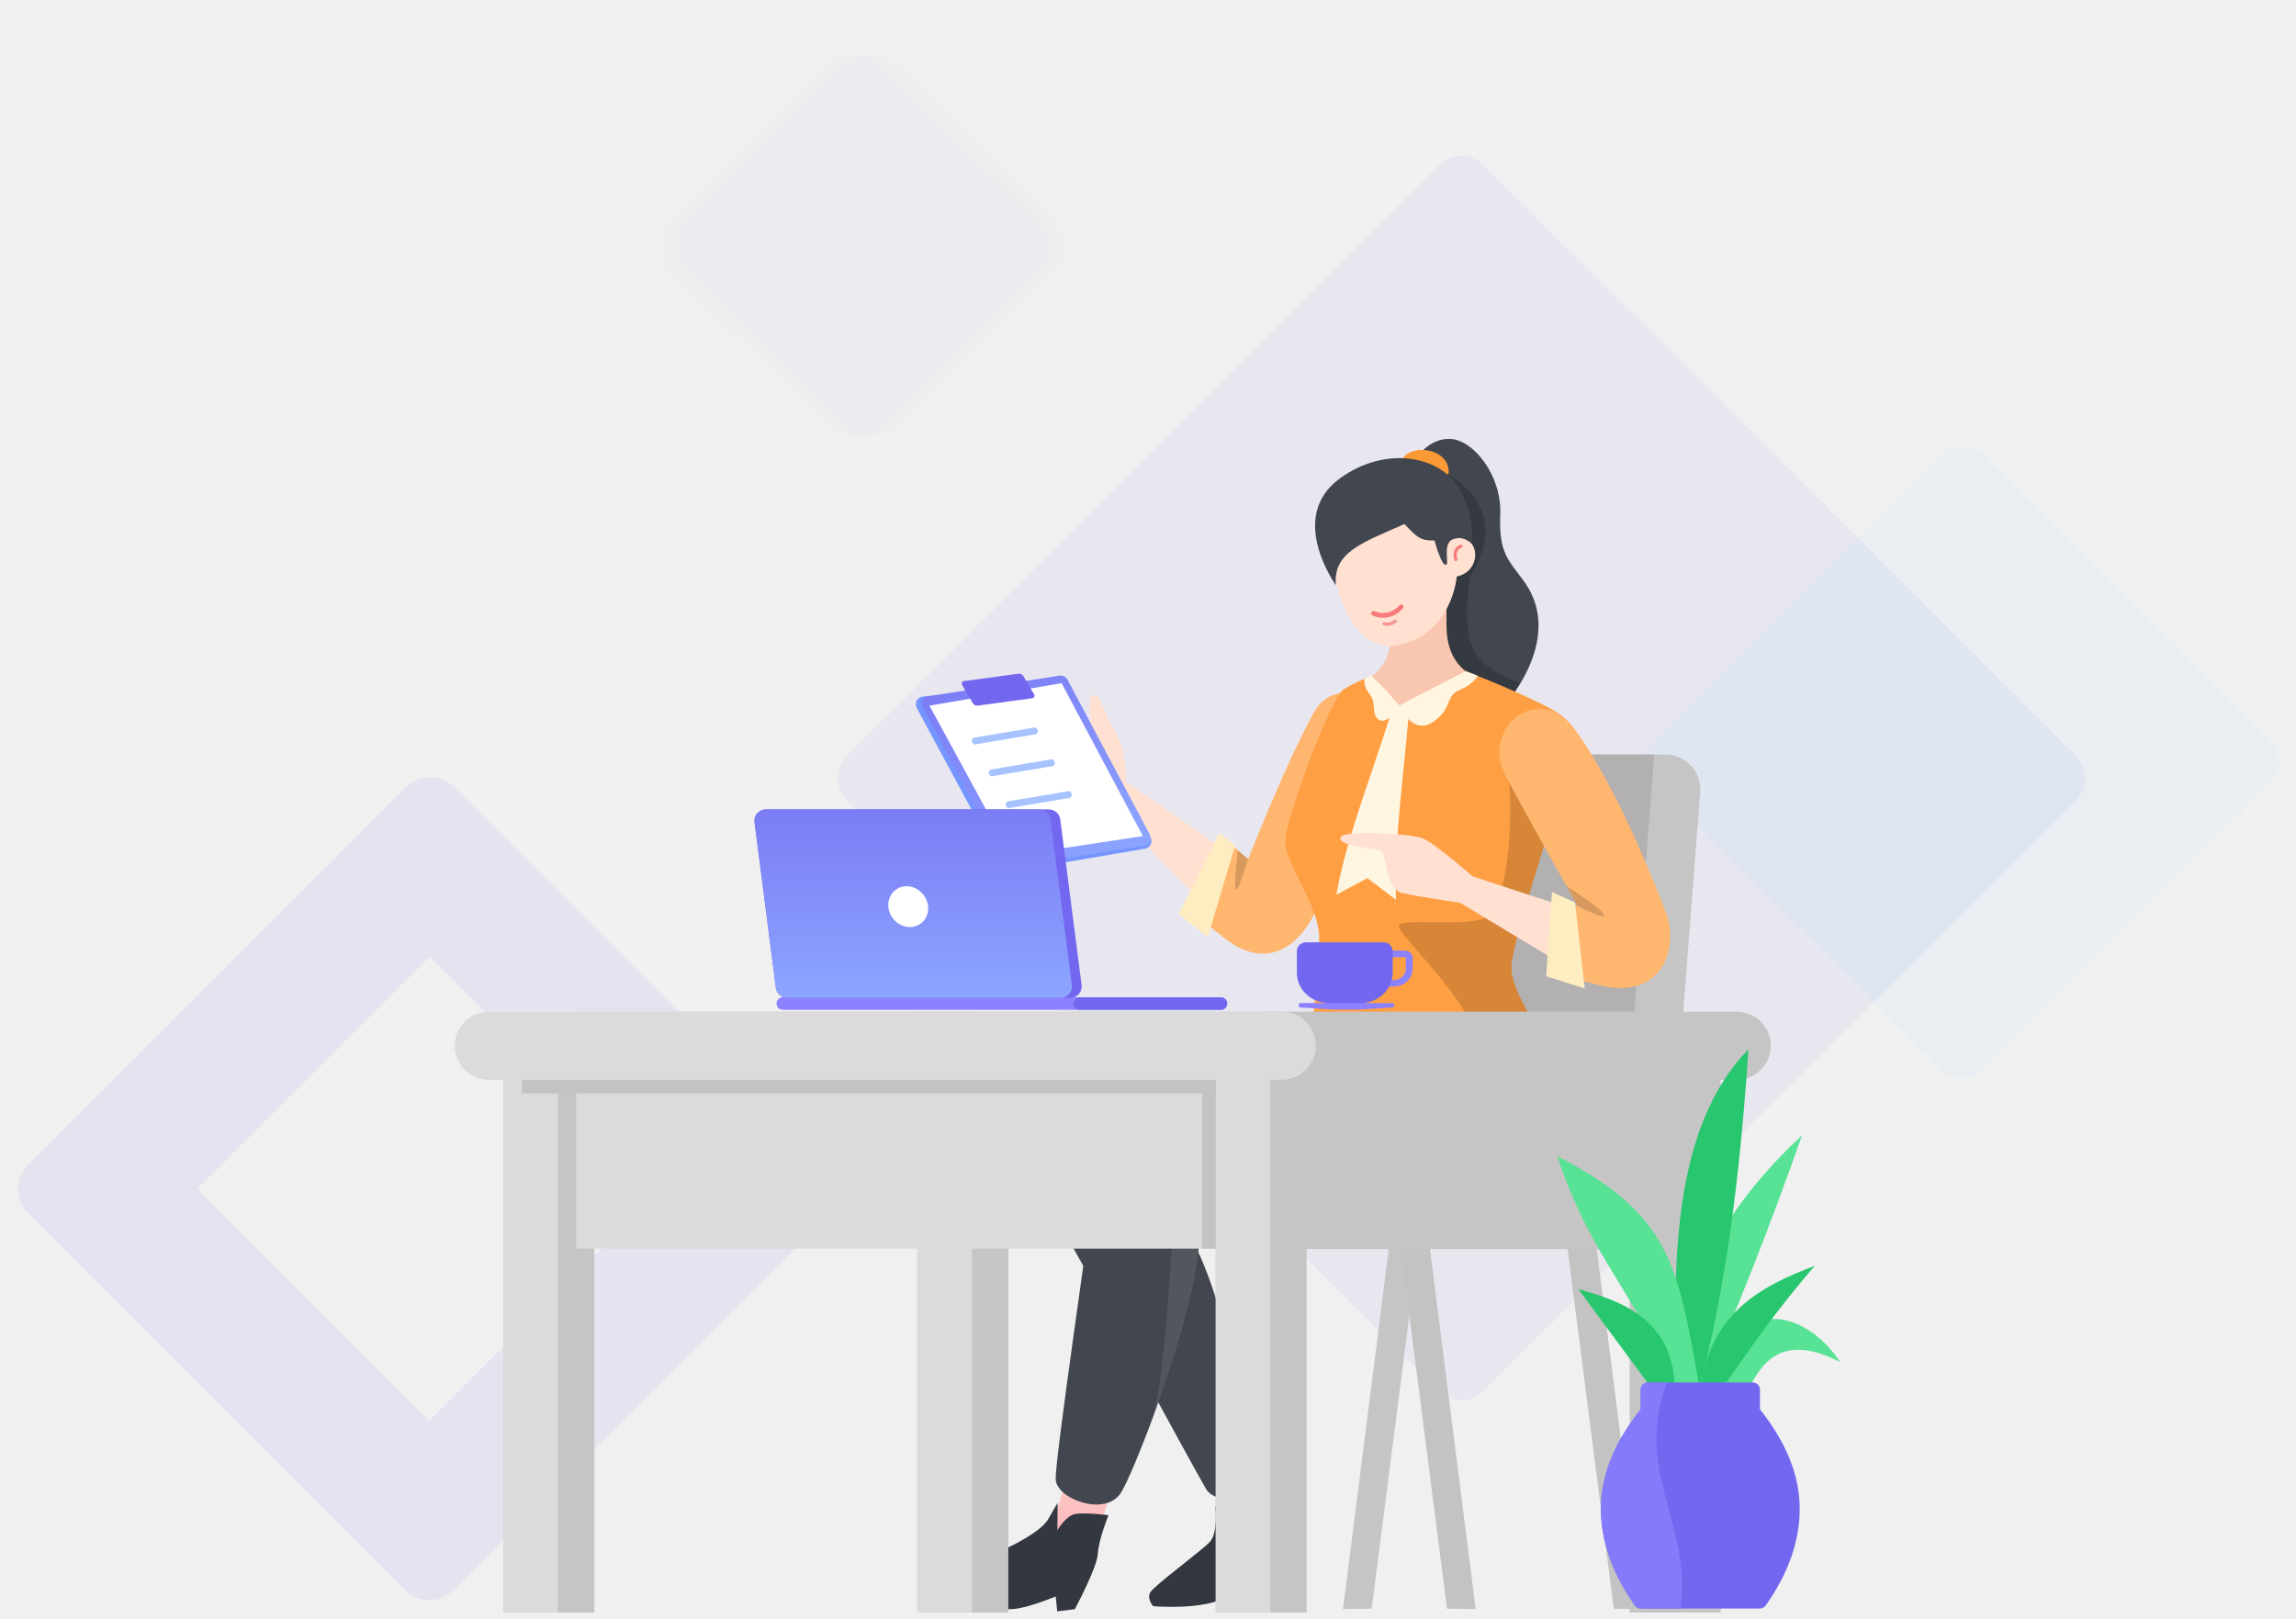
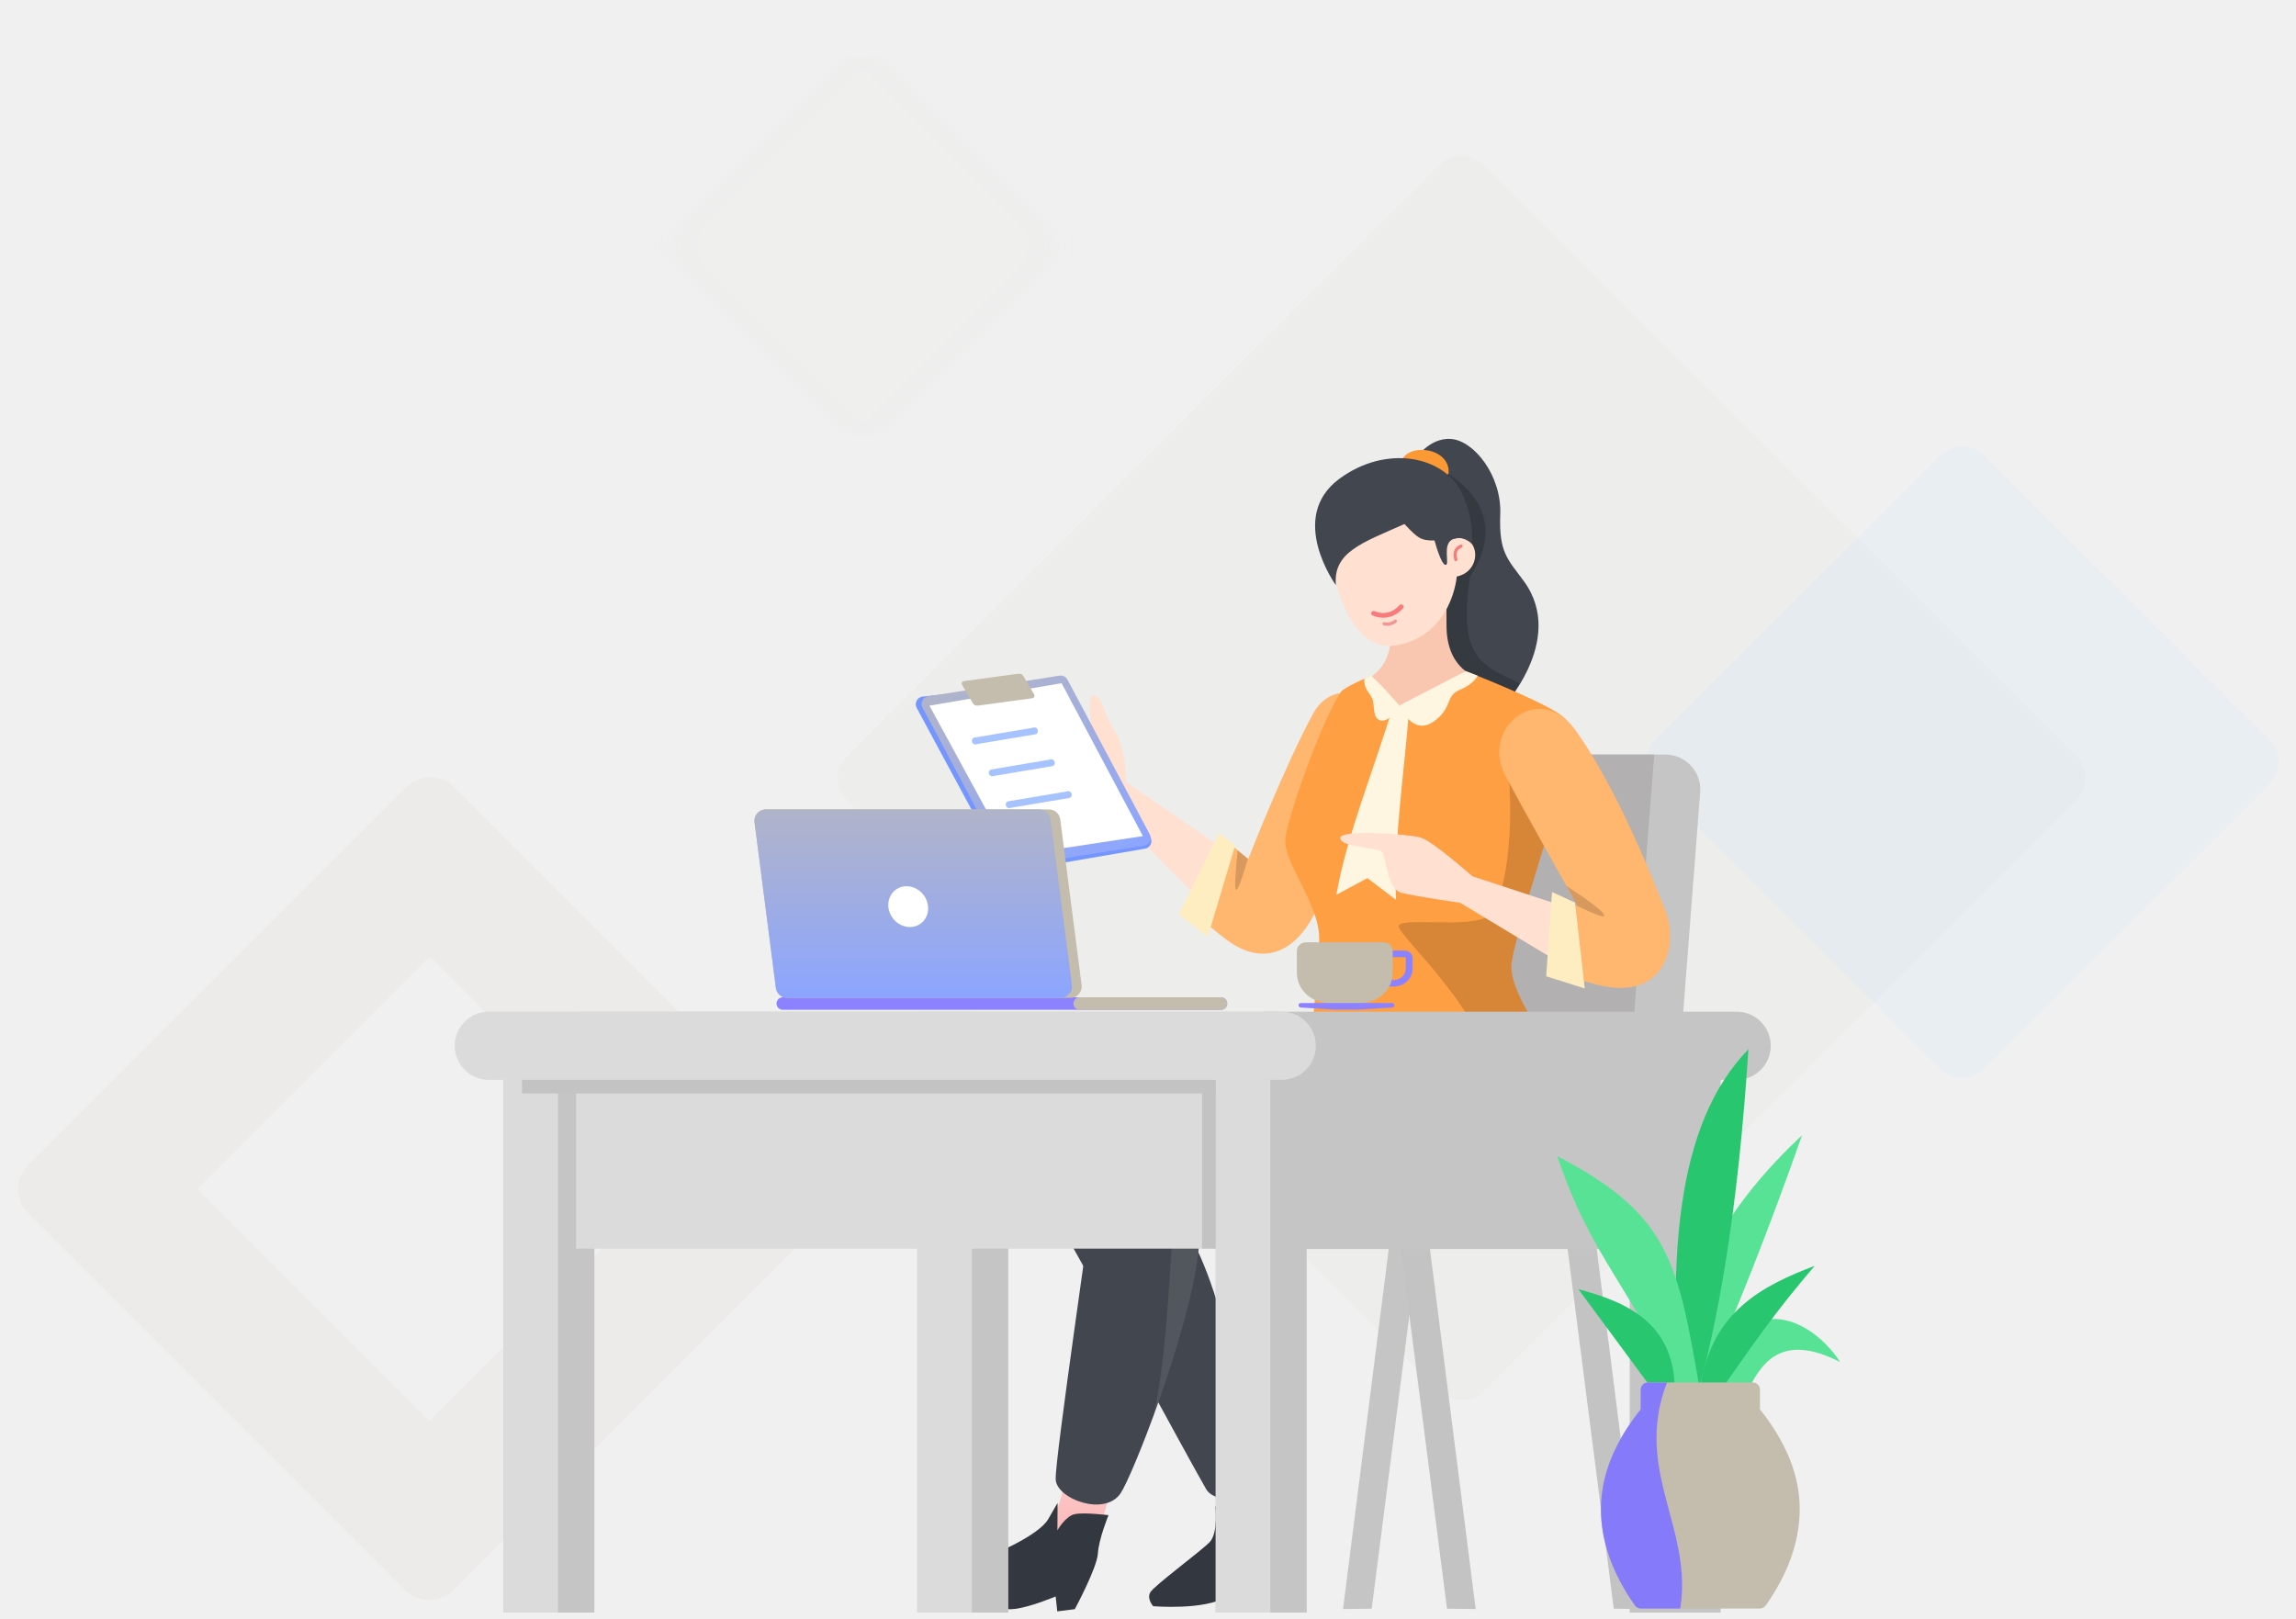
<svg xmlns="http://www.w3.org/2000/svg" xmlns:xlink="http://www.w3.org/1999/xlink" width="729" height="514" viewBox="0 0 729 514">
  <defs>
    <linearGradient id="kpqr7itldb" x1="43.252%" x2="50%" y1="-28.186%" y2="91.05%">
      <stop offset="0%" stop-color="#FDC6C6" />
      <stop offset="100%" stop-color="#FAB2B2" />
    </linearGradient>
    <linearGradient id="q05xt45e8c" x1="42.314%" x2="50%" y1="8.689%" y2="71.69%">
      <stop offset="0%" stop-color="#FDC6C6" />
      <stop offset="100%" stop-color="#FAB2B2" />
    </linearGradient>
    <linearGradient id="l8z1bwfb9d" x1="68.669%" x2="68.669%" y1="-53.107%" y2="100%">
-       <stop offset="0%" stop-color="#7367F0" />
+       <stop offset="0%" stop-color="#c4bcac" />
      <stop offset="100%" stop-color="#8CA5FF" />
    </linearGradient>
    <linearGradient id="r7aafpcz8e" x1="68.669%" x2="68.669%" y1="-53.107%" y2="100%">
-       <stop offset="0%" stop-color="#7367F0" />
+       <stop offset="0%" stop-color="#c4bcac" />
      <stop offset="100%" stop-color="#8CA5FF" />
    </linearGradient>
    <filter id="ukf92uhlha" width="119.7%" height="119.7%" x="-9.8%" y="-9.8%" filterUnits="objectBoundingBox">
      <feGaussianBlur in="SourceGraphic" stdDeviation="3" />
    </filter>
    <path id="808ztuxuif" d="M14.916.122H48.19c1.267 0 2.294 1.02 2.294 2.279v6.267c8.414 10.54 12.621 21.08 12.621 31.62 0 10.215-3.592 20.43-10.777 30.646-.43.61-1.132.973-1.882.973H12.66c-.75 0-1.452-.363-1.881-.973C3.593 60.718 0 50.503 0 40.288 0 29.946 4.05 19.605 12.15 9.264l.471-.596V2.4c0-1.259 1.027-2.28 2.295-2.28z" />
  </defs>
  <g fill="none" fill-rule="evenodd">
    <g>
      <g>
        <g>
          <path fill="#BFE7FF" d="M558.525 155.012l127.818.157c5.513.007 9.98 4.475 9.988 9.988l.157 127.818c.006 5.523-4.465 10.006-9.988 10.013h-.025l-127.818-.157c-5.513-.007-9.98-4.475-9.988-9.988l-.157-127.818c-.006-5.523 4.465-10.006 9.988-10.013h.025z" opacity=".15" transform="translate(-113, -277) translate(113, 290) translate(0.5, 0) translate(622.5, 229) rotate(-45) translate(-622.5, -229)" />
-           <path fill="#7367F0" d="M237.807 19.423l71.218.088c5.514.006 9.981 4.474 9.988 9.987l.088 71.219c.006 5.522-4.465 10.005-9.988 10.012h-.025l-71.218-.088c-5.513-.006-9.98-4.474-9.988-9.987l-.087-71.219c-.007-5.523 4.465-10.005 9.988-10.012h.024z" filter="url(#ukf92uhlha)" opacity=".038" transform="translate(-113, -277) translate(113, 290) translate(0.5, 0) translate(273.4478, 65.07592) rotate(-45) translate(-273.4478, -65.07592)" />
-           <path fill="#7367F0" d="M330.589 91.106l265.6.327c5.513.007 9.981 4.474 9.988 9.987l.326 265.6c.007 5.524-4.465 10.006-9.988 10.013h-.024l-265.6-.326c-5.514-.007-9.981-4.475-9.988-9.988l-.327-265.6c-.006-5.523 4.465-10.006 9.988-10.013h.025z" opacity=".066" transform="translate(-113, -277) translate(113, 290) translate(0.5, 0) translate(463.5398, 234.0697) rotate(-45) translate(-463.5398, -234.0697)" />
-           <path fill="#7367F0" fill-rule="nonzero" d="M220.715 269c6.005 0 10.873 4.856 10.873 10.846v169.198c0 5.99-4.868 10.846-10.873 10.846H51.102c-6.005 0-10.873-4.856-10.873-10.846V279.846c0-5.99 4.868-10.846 10.873-10.846h169.613zm-32.618 43.384H83.72v104.121h104.377V312.384z" opacity=".09" transform="translate(-113, -277) translate(113, 290) translate(0.5, 0) translate(135.9084, 364.445) rotate(-45) translate(-135.9084, -364.445)" />
+           <path fill="#c4bcac" d="M237.807 19.423l71.218.088c5.514.006 9.981 4.474 9.988 9.987l.088 71.219c.006 5.522-4.465 10.005-9.988 10.012h-.025l-71.218-.088c-5.513-.006-9.98-4.474-9.988-9.987l-.087-71.219c-.007-5.523 4.465-10.005 9.988-10.012h.024z" filter="url(#ukf92uhlha)" opacity=".038" transform="translate(-113, -277) translate(113, 290) translate(0.5, 0) translate(273.4478, 65.07592) rotate(-45) translate(-273.4478, -65.07592)" />
+           <path fill="#c4bcac" d="M330.589 91.106l265.6.327c5.513.007 9.981 4.474 9.988 9.987l.326 265.6c.007 5.524-4.465 10.006-9.988 10.013h-.024l-265.6-.326c-5.514-.007-9.981-4.475-9.988-9.988l-.327-265.6c-.006-5.523 4.465-10.006 9.988-10.013h.025z" opacity=".066" transform="translate(-113, -277) translate(113, 290) translate(0.5, 0) translate(463.5398, 234.0697) rotate(-45) translate(-463.5398, -234.0697)" />
+           <path fill="#c4bcac" fill-rule="nonzero" d="M220.715 269c6.005 0 10.873 4.856 10.873 10.846v169.198c0 5.99-4.868 10.846-10.873 10.846H51.102c-6.005 0-10.873-4.856-10.873-10.846V279.846c0-5.99 4.868-10.846 10.873-10.846h169.613zm-32.618 43.384H83.72v104.121h104.377V312.384z" opacity=".09" transform="translate(-113, -277) translate(113, 290) translate(0.5, 0) translate(135.9084, 364.445) rotate(-45) translate(-135.9084, -364.445)" />
        </g>
        <g>
          <g>
            <path fill="#C5C5C5" d="M71.522 134.586L54.153 271.344 63.26 271.224 80.628 135.866z" transform="translate(-113, -277) translate(113, 290) translate(143.5, 122) translate(228.7688, 104.5922)" />
            <path fill="#C3C3C3" d="M87.166 134.586L69.798 271.344 78.904 271.224 96.273 135.866z" transform="translate(-113, -277) translate(113, 290) translate(143.5, 122) translate(228.7688, 104.5922) translate(83.03507, 202.9649) scale(-1, 1) translate(-83.03507, -202.9649)" />
            <path fill="#C3C3C3" d="M140.116 134.586L122.747 271.344 131.854 271.224 149.222 135.866z" transform="translate(-113, -277) translate(113, 290) translate(143.5, 122) translate(228.7688, 104.5922) translate(135.985, 202.9649) scale(-1, 1) translate(-135.985, -202.9649)" />
            <path fill="#C5C5C5" d="M0 144.995v-6.4c0-6.123 4.964-11.087 11.088-11.087h65.797c5.72 0 10.501-4.352 11.039-10.046L98.06 10.046C98.6 4.351 103.381 0 109.101 0h47.4c6.124 0 11.088 4.964 11.088 11.088 0 .284-.01.569-.033.852l-10.324 133.907c-.445 5.776-5.262 10.236-11.055 10.236H11.088C4.964 156.083 0 151.119 0 144.995z" transform="translate(-113, -277) translate(113, 290) translate(143.5, 122) translate(228.7688, 104.5922)" />
            <path fill="#B2B0B0" d="M152.955 0l-10.162 131.442c-.446 5.775-5.263 10.233-11.055 10.233H0v-3.442c0-6.123 4.964-11.088 11.088-11.088h65.587c5.72 0 10.5-4.35 11.04-10.043L97.846 10.043C98.386 4.35 103.167 0 108.886 0h44.069z" transform="translate(-113, -277) translate(113, 290) translate(143.5, 122) translate(228.7688, 104.5922)" />
          </g>
          <g>
            <g>
              <path fill="url(#kpqr7itldb)" d="M93.573 133.787s-7.523 18.04-1.356 22.82c6.176 4.784 18.188 16.61 18.188 16.61l-38.92-8.441 9.608-33.095 12.48 2.106z" transform="translate(-113, -277) translate(113, 290) translate(143.5, 122) translate(268.2937, 188.5) scale(-1, 1) translate(-268.2937, -188.5) translate(149.7937, 0) translate(53.06011, 197.6413)" />
              <path fill="#323740" d="M91.338 145.666s-.956 8.465 1.804 11.354c2.76 2.887 17.704 13.883 18.874 15.969 1.17 2.088-.923 4.39-.923 4.39s-16.14 1.402-23.4-3.009c-5.24-3.186-13.057-8.906-13.057-8.906l-2.07 5.625-5.868-.24s-.777-6.931.615-10.254c1.393-3.325 8.564-20.241 8.564-20.241s2.76 2.479 5.694 3.728c2.933 1.248 6.607 4.668 6.607 4.668l3.16-3.084z" transform="translate(-113, -277) translate(113, 290) translate(143.5, 122) translate(268.2937, 188.5) scale(-1, 1) translate(-268.2937, -188.5) translate(149.7937, 0) translate(53.06011, 197.6413)" />
              <path fill="#42474F" d="M28.463.045c13.085.584 85.914 16.67 99.146 19.404 13.232 2.733 24.418 17.522 14.328 34.647-11.332 19.223-40.572 73.817-47.671 86.124-3.514 6.092-21.24 2.676-17.077-7.548 7.762-19.059 11.367-66.937 31.157-84.395 0 0-66.554 11.568-95.303-1.682C-7.85 36.962-3.124-1.365 28.463.045z" transform="translate(-113, -277) translate(113, 290) translate(143.5, 122) translate(268.2937, 188.5) scale(-1, 1) translate(-268.2937, -188.5) translate(149.7937, 0) translate(53.06011, 197.6413)" />
            </g>
            <g>
              <path fill="#FFE0D1" d="M82.631 28.292s-.148-10.633 3.577-16.19C89.932 6.545 90.08.642 92.898.835c2.82.193.028 13.913.028 13.913s3.577-1.364 6.146-3.09c2.569-1.726 10.36-10.235 12.18-8.727 3.087 2.57-1.885 17.06-4.593 19.958C103.942 25.787 89.1 35.318 89.1 35.318L52.747 72.442l-6.825-18.86 36.71-25.29z" transform="translate(-113, -277) translate(113, 290) translate(143.5, 122) translate(268.2937, 188.5) scale(-1, 1) translate(-268.2937, -188.5) translate(149.7937, 0) translate(90.17256, 84.95714)" />
              <path fill="#FFB66F" d="M2.218 24.785c6.087 14.1 17.232 40 21.827 47.728 5.758 9.678 14.838 13.941 25.47 6.761 1.88-1.27 5.688-4.334 11.42-9.19L50.53 47.217 43.78 52.78S32.358 23.534 23.168 6.593C15.21-8.064-7.047 3.35 2.218 24.785z" transform="translate(-113, -277) translate(113, 290) translate(143.5, 122) translate(268.2937, 188.5) scale(-1, 1) translate(-268.2937, -188.5) translate(149.7937, 0) translate(90.17256, 84.95714)" />
              <path fill="#000" fill-opacity=".16" d="M43.9 52.794c2.045 6.929 3.307 10.193 3.785 9.791.478-.4.295-4.57-.548-12.507l-3.238 2.716z" transform="translate(-113, -277) translate(113, 290) translate(143.5, 122) translate(268.2937, 188.5) scale(-1, 1) translate(-268.2937, -188.5) translate(149.7937, 0) translate(90.17256, 84.95714)" />
              <path fill="#FFEDC2" d="M47.944 48.482L56.645 77.584 65.887 70.34 53.024 44.541z" transform="translate(-113, -277) translate(113, 290) translate(143.5, 122) translate(268.2937, 188.5) scale(-1, 1) translate(-268.2937, -188.5) translate(149.7937, 0) translate(90.17256, 84.95714)" />
            </g>
            <g>
              <g>
                <path fill="#42474F" d="M28.359 4.77S22.321-1.653 15.347.408C8.374 2.468 2.067 15.102 5.062 26.977c2.98 11.876.741 14.32-2.874 22.324-9.71 21.53 16.049 38.844 16.049 38.844l28.073-5.96-10.028-52.44L28.359 4.77z" transform="translate(-113, -277) translate(113, 290) translate(143.5, 122) translate(268.2937, 188.5) scale(-1, 1) translate(-268.2937, -188.5) translate(149.7937, 0) translate(35.1804, 0) translate(33.16312, 49.21262) rotate(12) translate(-33.16312, -49.21262) translate(9.663122, 4.712621)" />
                <path fill="#000" fill-opacity=".199" d="M18.14 11.452c-16.353 17.123-2.169 29.947.503 33.097C27.826 69.656 20.52 72.6 10.3 80.817l5.495 6.27 15.753-6.576-.506-70.436-12.902 1.377z" transform="translate(-113, -277) translate(113, 290) translate(143.5, 122) translate(268.2937, 188.5) scale(-1, 1) translate(-268.2937, -188.5) translate(149.7937, 0) translate(35.1804, 0) translate(33.16312, 49.21262) rotate(12) translate(-33.16312, -49.21262) translate(9.663122, 4.712621)" />
              </g>
              <path fill="#F9C7B0" d="M25.565 80.199s9.968-2.001 10.264-15.966c.296-13.965-1.346-18.732-1.346-18.732l18.798-.339s.205 15.564.208 21.193c.008 13.688 10.557 15.276 10.557 15.276S61.853 92.458 44.82 93.415c-13.299.748-19.255-13.216-19.255-13.216z" transform="translate(-113, -277) translate(113, 290) translate(143.5, 122) translate(268.2937, 188.5) scale(-1, 1) translate(-268.2937, -188.5) translate(149.7937, 0) translate(35.1804, 0)" />
              <g>
                <path fill="#FB9934" d="M3.768 9.285C1.424 1.55 14.02-3.13 17.72 2.443c0 0 1.814 5.282-1.968 8.298C10.635 14.81 3.768 9.285 3.768 9.285z" transform="translate(-113, -277) translate(113, 290) translate(143.5, 122) translate(268.2937, 188.5) scale(-1, 1) translate(-268.2937, -188.5) translate(149.7937, 0) translate(35.1804, 0) translate(51.64186, 39.99331) rotate(12) translate(-51.64186, -39.99331) translate(26.64186, 9.99331)" />
                <path fill="#FFE0D1" d="M6.346 29.948c-8.386-.324-7.018 11.936 1.693 11.92 0 0 5.06 17.415 22.625 17.415 14.266 0 15.194-20.298 15.324-24.348.139-4.317.157-18.501.157-18.501l-40.126-.019.327 13.533z" transform="translate(-113, -277) translate(113, 290) translate(143.5, 122) translate(268.2937, 188.5) scale(-1, 1) translate(-268.2937, -188.5) translate(149.7937, 0) translate(35.1804, 0) translate(51.64186, 39.99331) rotate(12) translate(-51.64186, -39.99331) translate(26.64186, 9.99331)" />
                <path fill="#42474F" d="M10.746 37.508c1.427-.39 1.814-8.306 1.814-8.306 4.272-.847 5.024-1.81 8.253-7.1 14.338 3.052 24.073 3.984 25.332 14.47 0 0 10.768-24.212-8.1-32.817C21.452-3.805 3.942 3.298.887 16.498c-2.164 9.318.317 16.162.317 16.162s2.173-3.458 5.742-2.594c3.568.863 2.373 7.832 3.8 7.442z" transform="translate(-113, -277) translate(113, 290) translate(143.5, 122) translate(268.2937, 188.5) scale(-1, 1) translate(-268.2937, -188.5) translate(149.7937, 0) translate(35.1804, 0) translate(51.64186, 39.99331) rotate(12) translate(-51.64186, -39.99331) translate(26.64186, 9.99331)" />
                <path stroke="#F77B7B" stroke-linecap="round" stroke-width="1.5" d="M27.278 47.583s4.184 3.538 9.03.225" transform="translate(-113, -277) translate(113, 290) translate(143.5, 122) translate(268.2937, 188.5) scale(-1, 1) translate(-268.2937, -188.5) translate(149.7937, 0) translate(35.1804, 0) translate(51.64186, 39.99331) rotate(12) translate(-51.64186, -39.99331) translate(26.64186, 9.99331)" />
                <path stroke="#F49494" stroke-linecap="round" d="M30.033 51.744c1.322.555 2.576.554 3.673-.082" transform="translate(-113, -277) translate(113, 290) translate(143.5, 122) translate(268.2937, 188.5) scale(-1, 1) translate(-268.2937, -188.5) translate(149.7937, 0) translate(35.1804, 0) translate(51.64186, 39.99331) rotate(12) translate(-51.64186, -39.99331) translate(26.64186, 9.99331) translate(31.8695, 51.90594) rotate(2) translate(-31.8695, -51.90594)" />
                <path stroke="#F77B7B" stroke-linecap="round" d="M6.733 36.748c.526-1.896.292-3.553-1.594-4.31" transform="translate(-113, -277) translate(113, 290) translate(143.5, 122) translate(268.2937, 188.5) scale(-1, 1) translate(-268.2937, -188.5) translate(149.7937, 0) translate(35.1804, 0) translate(51.64186, 39.99331) rotate(12) translate(-51.64186, -39.99331) translate(26.64186, 9.99331) translate(6.058119, 34.59279) rotate(-13) translate(-6.058119, -34.59279)" />
              </g>
            </g>
            <g>
              <path fill="#FF9F43" d="M64.666 1.663c.229-.012 8.267 3.51 9.193 4.869 6.03 8.847 17.102 39.984 17.672 46.739.642 7.792-10.59 20.204-10.727 31.483-.123 11.281 4.804 45.247 2.893 48.42-1.896 3.173-14.358 18.245-16.958 18.306-2.614.062-4.566-7.851-8.526-7.68-3.945.173-12.171 10.664-15.719 10.59-3.532-.078-40.137-23.267-37.34-29.874 2.814-6.607 15.872-23.026 14.542-32.029-1.315-9-11.82-42.228-15.612-53.536-3.776-11.31-6.82-20.318.23-25.184C11.363 8.901 34.299 0 34.299 0l20.535 11.487s8.64-9.767 9.832-9.824z" transform="translate(-113, -277) translate(113, 290) translate(143.5, 122) translate(268.2937, 188.5) scale(-1, 1) translate(-268.2937, -188.5) translate(149.7937, 0) translate(30.63051, 78.10247)" />
              <path fill="#FFF6E1" d="M57.364 11.168c6.16 20.481 14.612 40.662 17.997 59.867l-9.847-5.305-9.082 6.882c.64-19.967-2.711-40.932-4.252-61.444h5.184z" transform="translate(-113, -277) translate(113, 290) translate(143.5, 122) translate(268.2937, 188.5) scale(-1, 1) translate(-268.2937, -188.5) translate(149.7937, 0) translate(30.63051, 78.10247)" />
              <path fill="#000" fill-opacity=".16" d="M21.39 26.894l-.234 1.656c-2.759 20.568.506 45.526 6.165 49.334 5.776 3.887 28.259.072 28.259 3.15 0 3.079-31.07 31.29-25.97 44.775 2.805 7.415 1.866 14.009-2.816 19.783l-1.36-.914c-10.612-7.198-21.878-16.387-20.28-20.162 2.814-6.607 15.872-23.026 14.542-32.029C18.434 83.847 8.702 52.88 4.571 40.41l-1.316-3.953C1.725 31.82.452 27.623.145 24l.949-.616c15.175-9.727 21.94-8.557 20.296 3.51z" transform="translate(-113, -277) translate(113, 290) translate(143.5, 122) translate(268.2937, 188.5) scale(-1, 1) translate(-268.2937, -188.5) translate(149.7937, 0) translate(30.63051, 78.10247)" />
              <path fill="#FFF6E1" d="M30.508 1.45L34.298 0l20.986 10.893s-3.946 10.04-10.933 5.04c-5.99-4.275-3.463-8.038-8.158-9.979-4.68-1.94-5.685-4.504-5.685-4.504z" transform="translate(-113, -277) translate(113, 290) translate(143.5, 122) translate(268.2937, 188.5) scale(-1, 1) translate(-268.2937, -188.5) translate(149.7937, 0) translate(30.63051, 78.10247)" />
              <path fill="#FFF6E1" d="M55.284 10.893c1.522 3.378 4.615 5.353 6.213 4.739 2.64-1.014 1.506-5.053 2.546-7.093.745-1.448 1.227-1.667 1.879-3.026.605-1.246.63-2.743.475-3.156l-2.065-.938c-1.891 1.784-3.277 3.148-4.157 4.094-1.096 1.18-2.727 2.972-4.89 5.38z" transform="translate(-113, -277) translate(113, 290) translate(143.5, 122) translate(268.2937, 188.5) scale(-1, 1) translate(-268.2937, -188.5) translate(149.7937, 0) translate(30.63051, 78.10247)" />
            </g>
            <g>
              <path fill="#FFE0D1" d="M62.81 53.159s12.356-10.92 16.138-12.188c3.782-1.268 25.934-2.79 25.795.074-.16 3.068-12.057 2.891-13.29 4.4-1.233 1.51-1.513 11.826-6.173 12.984-4.65 1.158-18.594 3.155-18.594 3.155L33.335 81.672 31.91 63.318l30.9-10.16z" transform="translate(-113, -277) translate(113, 290) translate(143.5, 122) translate(268.2937, 188.5) scale(-1, 1) translate(-268.2937, -188.5) translate(149.7937, 0) translate(0, 90.08435)" />
              <path fill="#FFB66F" d="M29.941 6.92C16.924 25.267 5.811 53.214 1.545 64.11c-4.266 10.896.037 27.33 18.795 24.104 2.112-.363 5.536-1.273 10.273-2.73l4.483-25.235-5.782 2.425S47.957 29.67 52.51 20.823C60.114 6.047 41.407-9.247 29.94 6.92z" transform="translate(-113, -277) translate(113, 290) translate(143.5, 122) translate(268.2937, 188.5) scale(-1, 1) translate(-268.2937, -188.5) translate(149.7937, 0) translate(0, 90.08435)" />
              <path fill="#000" fill-opacity=".16" d="M29.314 62.674c-6.314 3.08-9.073 3.942-8.28 2.587.795-1.354 4.745-4.356 11.852-9.005l-3.572 6.418z" transform="translate(-113, -277) translate(113, 290) translate(143.5, 122) translate(268.2937, 188.5) scale(-1, 1) translate(-268.2937, -188.5) translate(149.7937, 0) translate(0, 90.08435)" />
              <path fill="#FFEDC2" d="M30.217 61.508L27.12 88.795 39.366 84.908 37.518 58.166z" transform="translate(-113, -277) translate(113, 290) translate(143.5, 122) translate(268.2937, 188.5) scale(-1, 1) translate(-268.2937, -188.5) translate(149.7937, 0) translate(0, 90.08435)" />
            </g>
            <g transform="translate(-113, -277) translate(113, 290) translate(143.5, 122) translate(268.2937, 188.5) scale(-1, 1) translate(-268.2937, -188.5) translate(149.7937, 0) translate(30.1152, 191.9126)">
              <path fill="url(#q05xt45e8c)" d="M161.968 140.125s-.227 17.86 14.51 24.538c14.726 6.677 25.218 6.275 23.883 11.437-1.336 5.162-39.668 4.954-43.247.916-3.052-3.434-9.686-35.413-11.513-32.968l16.367-3.923z" />
              <path fill="#323740" d="M148.223 154.204s3.097 7.585 3.37 12.181c.274 4.598 7.323 17.669 7.323 17.669l5.57.698.509-4.739s8.061 3.431 13.118 3.979c5.057.549 22.402-1.51 25.85-4.374 3.45-2.862 1.708-6.892-8.248-9.348-9.955-2.457-25.423-9.633-28.367-14.828-2.943-5.196-2.96-5.062-2.96-5.062l.058 8.658s-2.548-4.557-5.555-5.165c-3.007-.608-10.668.331-10.668.331z" />
              <path fill="#42474F" d="M11.841.253c-16.506 24.839-14.892 42.806 4.843 53.9 25.28 14.213 103.253-2.434 103.253-2.434s-1.383 11.12 0 21.039c3.612 25.904 20.792 69.061 24.426 74.484 5.027 7.499 20.338 1.844 20.627-4.4.288-6.245-11.543-85.994-13.342-101.202-1.79-15.208-7.44-17.417-23.945-21.575-3.791-.955-48.63-12.083-52.737-11.759-23.53 1.858-44.57-.826-63.125-8.053z" />
              <path fill="#FFF" fill-opacity=".192" d="M29.827 50.013c25.597 2.864 93.363-3.04 96.085-.357 2.598 2.561 2.164 47.127 7.994 72.92-5.742-15.63-11.958-35.397-13.969-49.818-1.383-9.919 0-21.04 0-21.04l-2.647.528c-13.816 2.68-77.864 14.187-100.606 1.908C3.345 46.95-1.816 35.799 1.201 20.699c3.638 17.814 13.18 27.585 28.626 29.314z" opacity=".44" />
              <ellipse cx="162.564" cy="43.682" fill="#FFF" fill-opacity=".192" rx="4.302" ry="7.878" transform="translate(162.5638, 43.6816) rotate(13) translate(-162.5638, -43.6816)" />
              <ellipse cx="142.487" cy="38.669" fill="#FFF" fill-opacity=".192" rx="5.736" ry="8.594" transform="translate(142.487, 38.66896) rotate(-16) translate(-142.487, -38.66896)" />
            </g>
          </g>
          <g>
            <g>
              <path fill="#7596FF" fill-rule="nonzero" d="M3.995 1.475l39.857 16.036c.911.366 1.518 1.239 1.544 2.22l1.46 55.113c.036 1.36-1.038 2.493-2.398 2.529-.284.007-.568-.034-.837-.123L2.636 63.72C1.63 63.39.95 62.453.944 61.396L.611 3.776c-.008-1.362 1.09-2.471 2.45-2.479.32-.002.637.059.934.178z" transform="translate(-113, -277) translate(113, 290) translate(143.5, 122) translate(184.9933, 110.364) rotate(-28) translate(-184.9933, -110.364) translate(160.9933, 70.86401) translate(-0, -0)" />
              <path fill="url(#l8z1bwfb9d)" d="M5.56 2.216L45.43 15.99c.993.343 1.66 1.278 1.66 2.329V73.95c0 1.36-1.103 2.464-2.464 2.464-.274 0-.546-.046-.805-.136L3.951 62.507c-.993-.343-1.66-1.278-1.66-2.33V4.546c0-1.36 1.103-2.464 2.464-2.464.274 0 .546.046.805.135z" transform="translate(-113, -277) translate(113, 290) translate(143.5, 122) translate(184.9933, 110.364) rotate(-28) translate(-184.9933, -110.364) translate(160.9933, 70.86401) translate(-0, -0)" />
              <path fill="#FFF" fill-rule="nonzero" d="M4.521 5.018L44.912 18.427 44.912 73.408 5.071 59.393z" transform="translate(-113, -277) translate(113, 290) translate(143.5, 122) translate(184.9933, 110.364) rotate(-28) translate(-184.9933, -110.364) translate(160.9933, 70.86401) translate(-0, -0)" />
-               <path fill="#7367F0" fill-rule="nonzero" d="M17.83 3.276l16.386 6.056c.605.223 1.016.787 1.044 1.431l.292 6.732c.02.441-.323.815-.765.834-.106.004-.212-.012-.312-.049L18.09 12.224c-.605-.223-1.016-.787-1.044-1.431l-.292-6.732c-.02-.441.323-.815.765-.834.106-.005.212.012.312.049z" transform="translate(-113, -277) translate(113, 290) translate(143.5, 122) translate(184.9933, 110.364) rotate(-28) translate(-184.9933, -110.364) translate(160.9933, 70.86401) translate(-0, -0)" />
+               <path fill="#c4bcac" fill-rule="nonzero" d="M17.83 3.276l16.386 6.056c.605.223 1.016.787 1.044 1.431l.292 6.732c.02.441-.323.815-.765.834-.106.004-.212-.012-.312-.049L18.09 12.224c-.605-.223-1.016-.787-1.044-1.431l-.292-6.732c-.02-.441.323-.815.765-.834.106-.005.212.012.312.049z" transform="translate(-113, -277) translate(113, 290) translate(143.5, 122) translate(184.9933, 110.364) rotate(-28) translate(-184.9933, -110.364) translate(160.9933, 70.86401) translate(-0, -0)" />
              <path fill="#A7C3FF" d="M30.126 26.615c.633 0 1.145.513 1.145 1.145 0 .588-.442 1.072-1.012 1.138l-.133.008-17.959-6c-.633 0-1.145-.513-1.145-1.145 0-.588.442-1.072 1.012-1.138l.133-.008 17.959 6zM30.126 38.07c.633 0 1.145.512 1.145 1.145 0 .587-.442 1.071-1.012 1.137l-.133.008-17.959-6c-.633 0-1.145-.512-1.145-1.145 0-.587.442-1.071 1.012-1.138l.133-.007 17.959 6zM30.126 49.524c.633 0 1.145.513 1.145 1.145 0 .588-.442 1.072-1.012 1.138l-.133.008-17.959-6c-.633 0-1.145-.513-1.145-1.145 0-.588.442-1.072 1.012-1.138l.133-.008 17.959 6z" transform="translate(-113, -277) translate(113, 290) translate(143.5, 122) translate(184.9933, 110.364) rotate(-28) translate(-184.9933, -110.364) translate(160.9933, 70.86401) translate(-0, -0)" />
            </g>
          </g>
          <g>
            <g>
              <path fill="#C5C5C5" d="M131.436 7.212L160.326 7.212 160.326 190.791 131.436 190.791z" transform="translate(-113, -277) translate(113, 290) translate(143.5, 122) translate(0, 186.2476) translate(16.32273, 0)" />
              <path fill="#DBDBDB" d="M131.436 0L148.77 0 148.77 190.791 131.436 190.791z" transform="translate(-113, -277) translate(113, 290) translate(143.5, 122) translate(0, 186.2476) translate(16.32273, 0)" />
              <path fill="#C5C5C5" d="M0 7.212L143.003 7.212 143.003 62.273 28.89 62.273 28.89 190.791 0 190.791z" transform="translate(-113, -277) translate(113, 290) translate(143.5, 122) translate(0, 186.2476) translate(16.32273, 0)" />
              <path fill="#DBDBDB" d="M0 7.212L17.334 7.212 17.334 190.791 0 190.791z" transform="translate(-113, -277) translate(113, 290) translate(143.5, 122) translate(0, 186.2476) translate(16.32273, 0)" />
            </g>
            <g>
              <path fill="#C5C5C5" d="M373.942 7.212L402.831 7.212 402.831 190.791 373.942 190.791z" transform="translate(-113, -277) translate(113, 290) translate(143.5, 122) translate(0, 186.2476)" />
              <path fill="#C5C5C5" d="M242.506 7.212L385.509 7.212 385.509 75.37 271.395 75.37 271.395 190.791 242.506 190.791z" transform="translate(-113, -277) translate(113, 290) translate(143.5, 122) translate(0, 186.2476)" />
              <path fill="#DBDBDB" d="M39.423 0L259.672 0 259.672 75.236 39.423 75.236z" transform="translate(-113, -277) translate(113, 290) translate(143.5, 122) translate(0, 186.2476)" />
              <path fill="#C3C3C3" d="M238.172 7.212L255.506 7.212 255.506 75.236 238.172 75.236z" transform="translate(-113, -277) translate(113, 290) translate(143.5, 122) translate(0, 186.2476)" />
              <path fill="#DBDBDB" d="M242.506 7.212L259.839 7.212 259.839 190.791 242.506 190.791z" transform="translate(-113, -277) translate(113, 290) translate(143.5, 122) translate(0, 186.2476)" />
              <path fill="#C5C5C5" d="M259.17 0h148.744c5.975 0 10.818 4.844 10.818 10.818 0 5.975-4.843 10.819-10.818 10.819H259.17c-5.975 0-10.819-4.844-10.819-10.819C248.352 4.844 253.196 0 259.171 0z" transform="translate(-113, -277) translate(113, 290) translate(143.5, 122) translate(0, 186.2476)" />
              <path fill="#C3C3C3" d="M22.257 4.327L242.506 4.327 242.506 25.964 22.257 25.964z" transform="translate(-113, -277) translate(113, 290) translate(143.5, 122) translate(0, 186.2476)" />
              <path fill="#DBDBDB" d="M11.697 0h251.769c5.975 0 10.818 4.844 10.818 10.818 0 5.975-4.843 10.819-10.818 10.819H11.696C5.723 21.637.88 16.793.88 10.818.879 4.844 5.722 0 11.697 0z" transform="translate(-113, -277) translate(113, 290) translate(143.5, 122) translate(0, 186.2476)" />
            </g>
          </g>
          <g>
            <path fill="#8C81FF" d="M9.786 2.625h-7.25C1.135 2.625 0 3.704 0 5.034v3.299c0 3.152 2.69 5.707 6.008 5.707h3.778c.6 0 1.086-.462 1.086-1.032 0-.57-.486-1.032-1.086-1.032H6.008c-2.118 0-3.835-1.631-3.835-3.643v-3.3c0-.19.162-.343.362-.343h7.25c.6 0 1.087-.462 1.087-1.032 0-.57-.486-1.033-1.086-1.033z" transform="translate(-113, -277) translate(113, 290) translate(143.5, 122) translate(286.525, 175.2282) scale(-1, 1) translate(-286.525, -175.2282) translate(268.025, 164.2282)" />
-             <path fill="#7367F0" d="M33.862 0c1.6 0 2.898 1.232 2.898 2.752v6.881c0 4.955-3.938 9.036-9.002 9.574l-.001 1.436H15.073v-1.468c-4.937-.649-8.738-4.674-8.738-9.542v-6.88C6.335 1.232 7.632 0 9.232 0h24.63z" transform="translate(-113, -277) translate(113, 290) translate(143.5, 122) translate(286.525, 175.2282) scale(-1, 1) translate(-286.525, -175.2282) translate(268.025, 164.2282)" />
+             <path fill="#c4bcac" d="M33.862 0c1.6 0 2.898 1.232 2.898 2.752v6.881c0 4.955-3.938 9.036-9.002 9.574l-.001 1.436H15.073v-1.468c-4.937-.649-8.738-4.674-8.738-9.542v-6.88C6.335 1.232 7.632 0 9.232 0h24.63z" transform="translate(-113, -277) translate(113, 290) translate(143.5, 122) translate(286.525, 175.2282) scale(-1, 1) translate(-286.525, -175.2282) translate(268.025, 164.2282)" />
            <path fill="#8C81FF" d="M6.483 19.267h29.049c.38 0 .688.308.688.688 0 .387-.3.707-.687.732l-10.68.674h-7.606l-10.765-.675c-.386-.024-.687-.344-.687-.73 0-.38.308-.689.688-.689z" transform="translate(-113, -277) translate(113, 290) translate(143.5, 122) translate(286.525, 175.2282) scale(-1, 1) translate(-286.525, -175.2282) translate(268.025, 164.2282)" />
          </g>
          <g transform="translate(-113, -277) translate(113, 290) translate(143.5, 122) translate(95.55, 122.0243)">
            <path fill="#8C81FF" d="M9.474 59.662h139.152c1.091 0 1.976.884 1.976 1.976 0 1.09-.885 1.975-1.976 1.975H9.474c-1.09 0-1.975-.884-1.975-1.975 0-1.092.884-1.976 1.975-1.976z" />
-             <path fill="#7367F0" d="M103.742 59.662h44.884c1.091 0 1.976.884 1.976 1.976 0 1.09-.885 1.975-1.976 1.975h-44.884c-1.091 0-1.976-.884-1.976-1.975 0-1.092.885-1.976 1.976-1.976zM4.094 0h89.922c1.81 0 3.339 1.344 3.57 3.14l6.785 52.632c.254 1.972-1.139 3.776-3.11 4.03-.153.02-.307.03-.46.03H10.878c-1.81 0-3.34-1.344-3.57-3.14L.522 4.06C.27 2.088 1.662.284 3.633.03c.153-.02.307-.03.46-.03z" />
+             <path fill="#c4bcac" d="M103.742 59.662h44.884c1.091 0 1.976.884 1.976 1.976 0 1.09-.885 1.975-1.976 1.975h-44.884c-1.091 0-1.976-.884-1.976-1.975 0-1.092.885-1.976 1.976-1.976zM4.094 0h89.922c1.81 0 3.339 1.344 3.57 3.14l6.785 52.632c.254 1.972-1.139 3.776-3.11 4.03-.153.02-.307.03-.46.03H10.878c-1.81 0-3.34-1.344-3.57-3.14L.522 4.06C.27 2.088 1.662.284 3.633.03c.153-.02.307-.03.46-.03z" />
            <path fill="url(#r7aafpcz8e)" d="M4.094 0H90.93c1.81 0 3.34 1.344 3.57 3.14l6.786 52.632c.254 1.972-1.139 3.776-3.11 4.03-.153.02-.307.03-.46.03H10.878c-1.81 0-3.34-1.344-3.57-3.14L.522 4.06C.27 2.088 1.662.284 3.633.03c.153-.02.307-.03.46-.03z" />
            <ellipse cx="49.32" cy="30.868" fill="#FFF" rx="6.125" ry="6.672" transform="translate(49.31982, 30.86813) rotate(-37) translate(-49.31982, -30.86813)" />
          </g>
          <g>
            <g>
              <path fill="#57E295" d="M44.98 110.267C56.922 83.297 67.771 55.6 77.703 27.29c-22.877 21.526-40.667 47.75-38.134 82.978h5.411z" transform="translate(-113, -277) translate(113, 290) translate(143.5, 122) translate(350.9625, 198.1748)" />
              <path fill="#28C76F" d="M38.615 113.083C35.79 67.097 36.986 24.388 60.675 0c-3.267 50.491-9.38 86.06-17.12 113.083h-4.94z" transform="translate(-113, -277) translate(113, 290) translate(143.5, 122) translate(350.9625, 198.1748)" />
              <path fill="#57E295" d="M37.528 108.295C24.293 76.159 10.993 66.947 0 33.96c35.979 18.625 38.234 34.004 45.296 74.335h-7.768z" transform="translate(-113, -277) translate(113, 290) translate(143.5, 122) translate(350.9625, 198.1748)" />
              <path fill="#28C76F" d="M30.405 108.295L6.662 76.159c11.467 3.263 30.633 8.547 30.633 32.136h-6.89z" transform="translate(-113, -277) translate(113, 290) translate(143.5, 122) translate(350.9625, 198.1748)" />
              <path fill="#57E295" d="M52.612 108.295h7.92c5.034-10.493 12.127-17.716 29.287-8.96-11.248-17.104-34.327-22.28-37.207 8.96z" transform="translate(-113, -277) translate(113, 290) translate(143.5, 122) translate(350.9625, 198.1748)" />
              <path fill="#28C76F" d="M45.326 108.295h6.587C64 91.036 69.199 83.516 81.709 68.778c-16.48 6.243-33.397 14.738-36.383 39.517z" transform="translate(-113, -277) translate(113, 290) translate(143.5, 122) translate(350.9625, 198.1748)" />
            </g>
            <g transform="translate(-113, -277) translate(113, 290) translate(143.5, 122) translate(350.9625, 198.1748) translate(13.85192, 105.6817)">
              <mask id="4keo37tmjg" fill="#fff">
                <use xlink:href="#808ztuxuif" />
              </mask>
-               <use fill="#7367F0" xlink:href="#808ztuxuif" />
+               <use fill="#c4bcac" xlink:href="#808ztuxuif" />
              <path fill="#857AF9" d="M-8.032-1.852H21.8c-14.282 33.016 13.89 52.568 0 85.46H-8.032v-85.46z" mask="url(#4keo37tmjg)" />
            </g>
          </g>
        </g>
      </g>
    </g>
  </g>
</svg>
